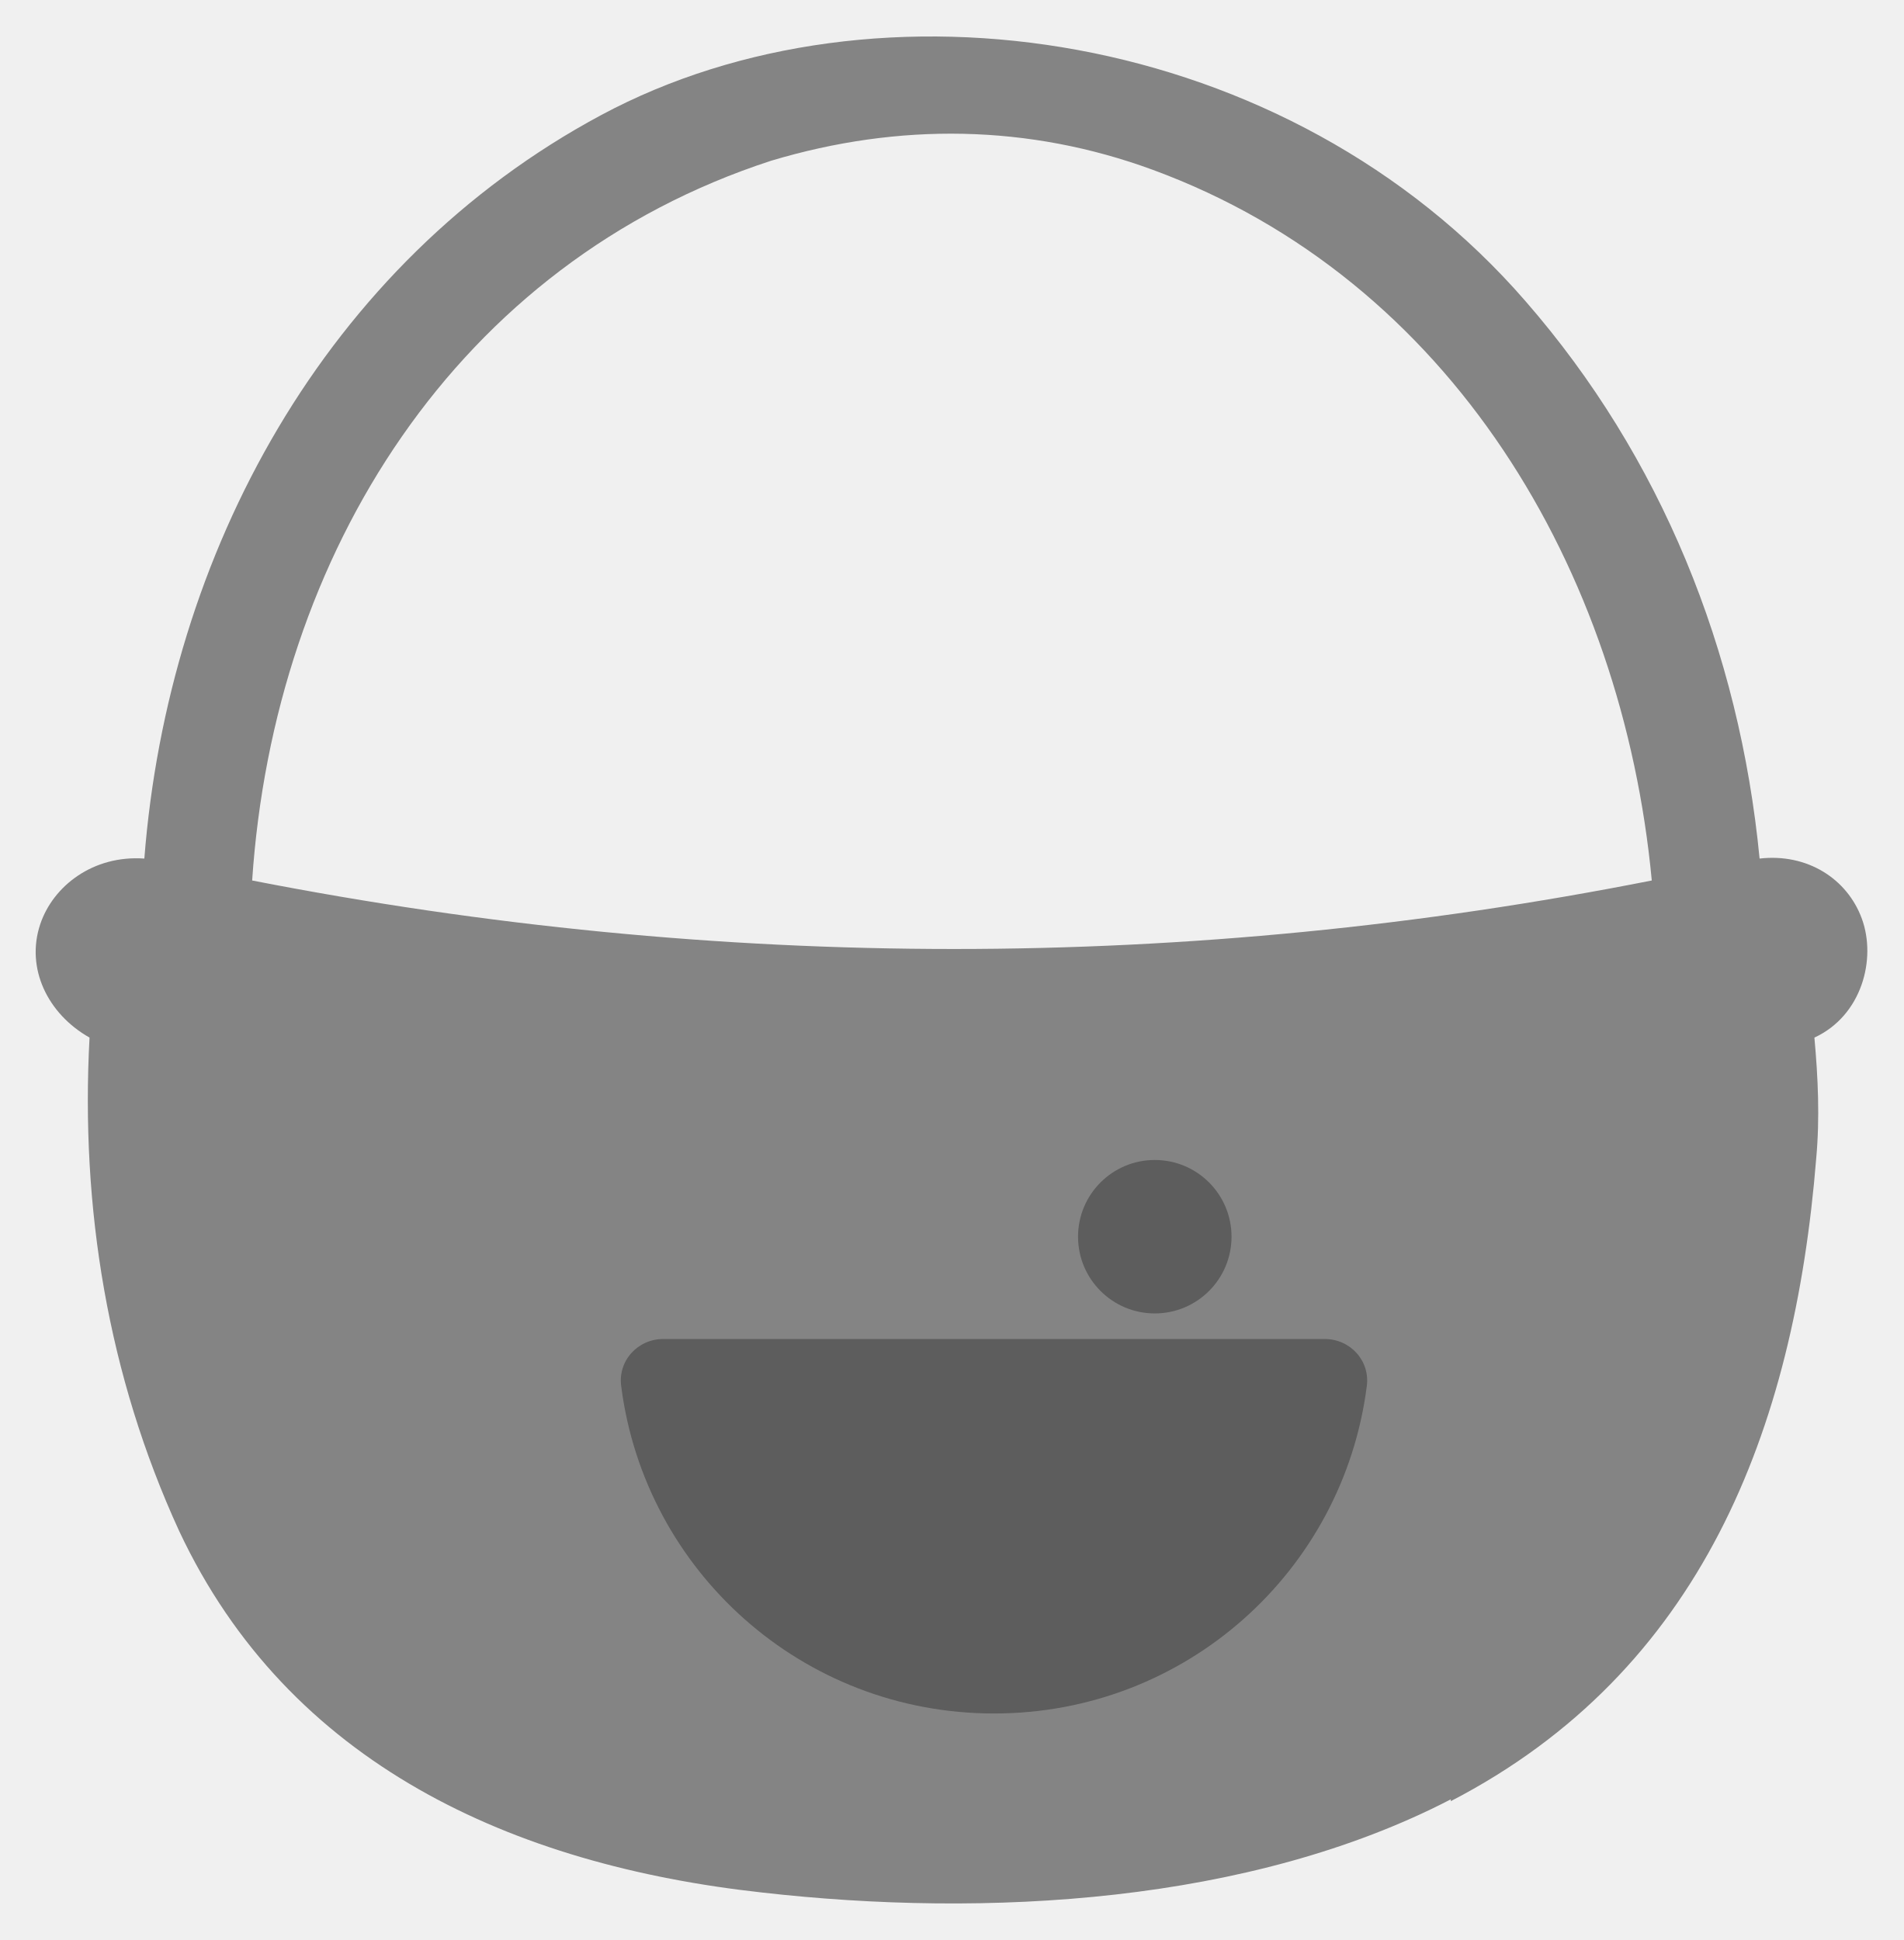
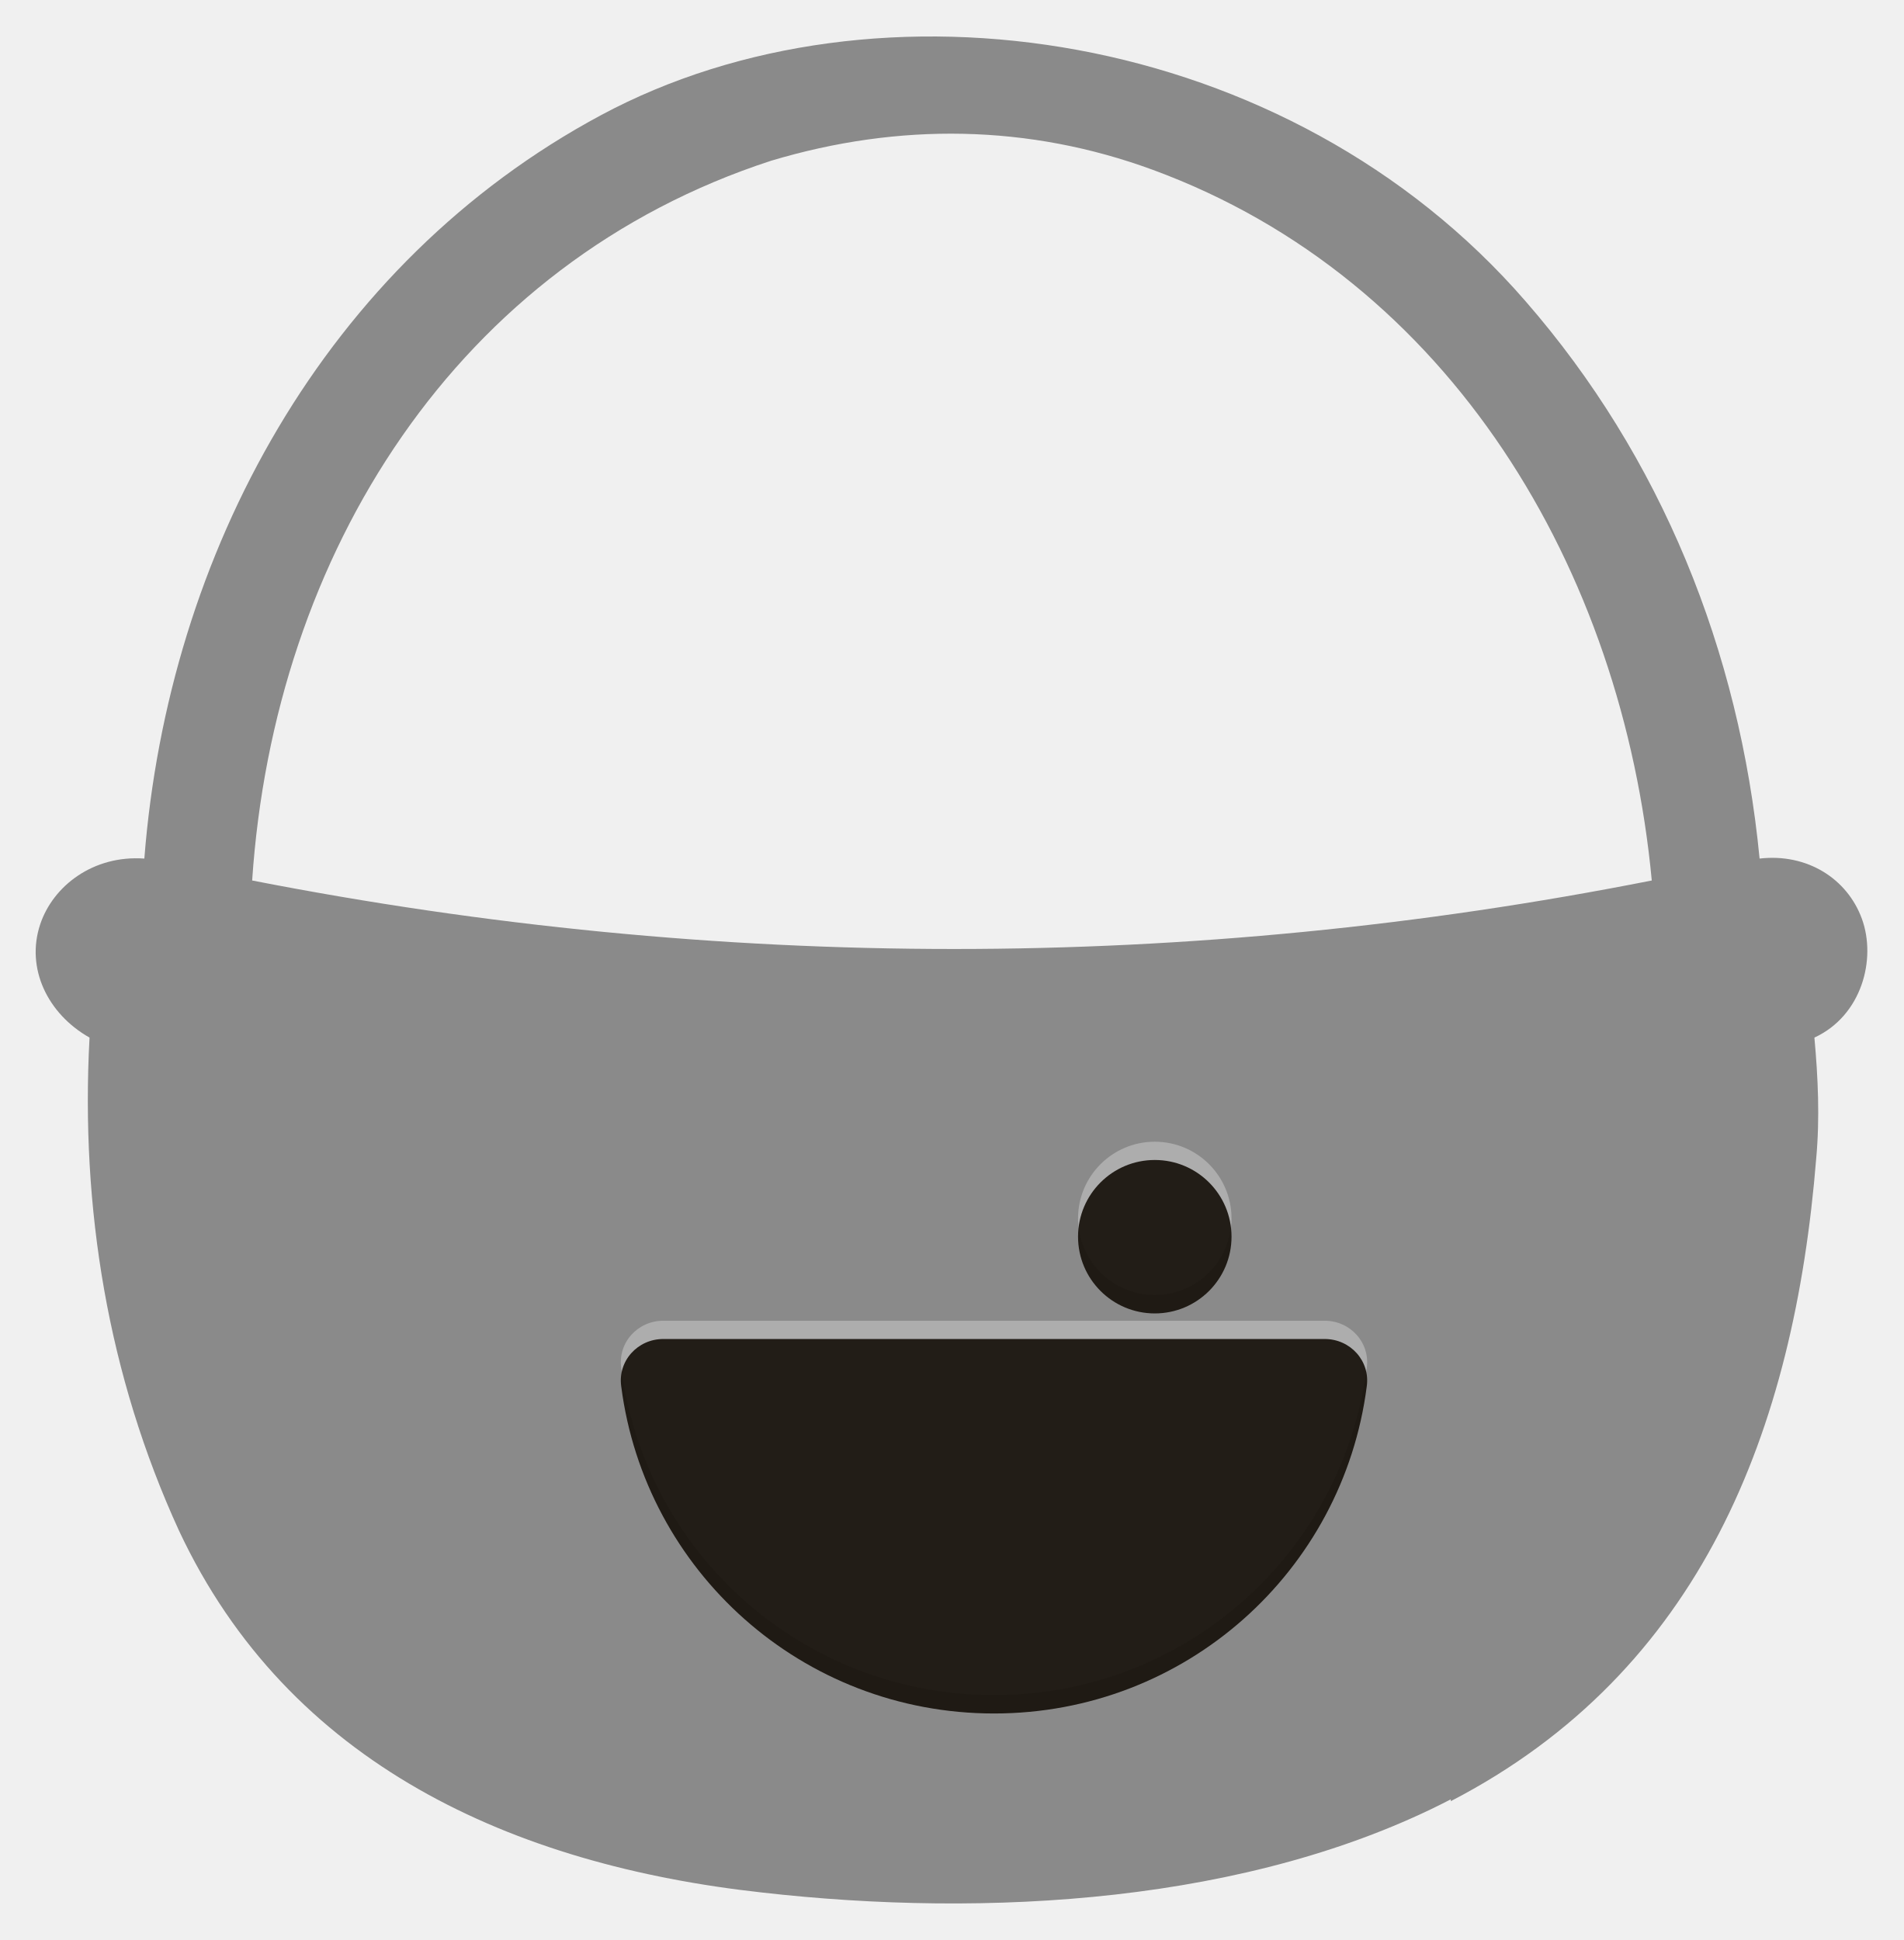
<svg xmlns="http://www.w3.org/2000/svg" xmlns:xlink="http://www.w3.org/1999/xlink" viewBox="464.9 32.8 104.2 106.2">
  <defs>
    <style>
      .st0 {
        fill: #fff;
        font-size: 79.9px;
      }

      .st0, .st1 {
        font-family: SuperBouncer-Regular, 'Super Bouncer';
      }

      .st1 {
        font-size: 47.7px;
      }

      .st2 {
        fill: url(#linear-gradient2);
      }

      .st3 {
        fill: url(#linear-gradient1);
      }

      .st4 {
        mix-blend-mode: multiply;
        opacity: .3;
      }

      .st5 {
        fill: #bf00ed;
      }

      .st6 {
        fill: #199b2e;
      }

      .st7 {
        fill: url(#radial-gradient);
      }

      .st8 {
        fill: url(#linear-gradient);
      }

      .st9 {
        fill: #774c00;
      }

      .st10 {
        isolation: isolate;
      }

      .st11 {
        fill: #00aeef;
      }

      .st12 {
        fill: #4c3612;
      }

      .st13 {
        fill: #848484;
      }

      .st14 {
        fill: url(#radial-gradient1);
      }

      .st15 {
        fill: url(#radial-gradient3);
      }

      .st16 {
        fill: url(#radial-gradient2);
      }

      .st17 {
        fill: none;
        stroke: #d8bb12;
        stroke-miterlimit: 10;
        stroke-width: 4px;
      }

      .st18 {
        fill: #e02b1d;
      }
    </style>
    <linearGradient id="linear-gradient" x1="336.2" y1="355.3" x2="442.9" y2="407.6" gradientUnits="userSpaceOnUse">
      <stop offset="0" stop-color="#848484" />
      <stop offset=".3" stop-color="#dadbdc" />
      <stop offset=".6" stop-color="#848484" />
      <stop offset="1" stop-color="#67696a" />
    </linearGradient>
    <linearGradient id="linear-gradient1" x1="351.1" y1="380.9" x2="417.6" y2="447.4" gradientUnits="userSpaceOnUse">
      <stop offset="0" stop-color="#bababa" />
      <stop offset=".3" stop-color="#fff" />
      <stop offset="1" stop-color="#929394" />
    </linearGradient>
    <linearGradient id="linear-gradient2" x1="368.4" y1="347.8" x2="368.4" y2="333.2" gradientUnits="userSpaceOnUse">
      <stop offset="0" stop-color="#020202" stop-opacity="0" />
      <stop offset="1" stop-color="#000" />
    </linearGradient>
    <radialGradient id="radial-gradient" cx="420.9" cy="329.4" fx="420.9" fy="329.4" r="9.9" gradientUnits="userSpaceOnUse">
      <stop offset="0" stop-color="#fffcdf" />
      <stop offset=".3" stop-color="#d8bb12" />
      <stop offset="1" stop-color="#332d04" />
    </radialGradient>
    <radialGradient id="radial-gradient1" cx="387.6" fx="387.6" xlink:href="#radial-gradient" />
    <radialGradient id="radial-gradient2" cx="354.3" fx="354.3" r="9.9" xlink:href="#radial-gradient" />
    <radialGradient id="radial-gradient3" cx="320.9" fx="320.9" xlink:href="#radial-gradient" />
  </defs>
  <g style="isolation:isolate">
    <g id="UZ4a6q4" data-name="UZ4a6q">
-       <path class="st13" d="M544.3,131.3c-11,5.7-25.4,6.5-37.7,5.1-13.6-1.5-25.9-7-31.9-19.8-3.9-8.5-5.4-17.7-4.9-27-2.3-1.3-3.5-3.8-2.7-6.2.7-2.1,2.9-3.8,5.7-3.6,1.3-16.7,9.9-32.6,25-40.7s37.6-4.8,50.6,10.2c7.4,8.5,11.7,19.1,12.8,30.5,2.6-.3,4.8,1.1,5.6,3.3s0,5.3-2.6,6.5c.2,2.2.3,4.4.1,6.6-1.2,14.9-6.3,28.1-20,35.2ZM478.7,81c25.6,5,51.3,5,76.6,0-1.6-17-11-32.9-27.3-38.9-6.8-2.5-13.9-2.6-20.9-.5-17.2,5.6-27.2,21.5-28.4,39.4Z" />
+       <path fill="#8a8a8a" d="M544.3,131.3c-11,5.7-25.4,6.5-37.7,5.1-13.6-1.5-25.9-7-31.9-19.8-3.9-8.5-5.4-17.7-4.9-27-2.3-1.3-3.5-3.8-2.7-6.2.7-2.1,2.9-3.8,5.7-3.6,1.3-16.7,9.9-32.6,25-40.7s37.6-4.8,50.6,10.2c7.4,8.5,11.7,19.1,12.8,30.5,2.6-.3,4.8,1.1,5.6,3.3s0,5.3-2.6,6.5c.2,2.2.3,4.4.1,6.6-1.2,14.9-6.3,28.1-20,35.2ZM478.7,81c25.6,5,51.3,5,76.6,0-1.6-17-11-32.9-27.3-38.9-6.8-2.5-13.9-2.6-20.9-.5-17.2,5.6-27.2,21.5-28.4,39.4Z" />
    </g>
-     <g class="st4">
-       <path d="M537.3,106.1h-36.1c-1.4,0-2.5,1.2-2.3,2.6,1.3,10.1,9.9,17.9,20.4,17.9s19.1-7.8,20.4-17.9c.2-1.4-.9-2.6-2.3-2.6Z" />
-       <circle cx="528.1" cy="100.5" r="4.2" />
+     <g fill="#ffffff" opacity="0.30" transform="translate(0 -1)">
+       <g>
+         <path d="M537.3,106.1h-36.1c-1.4,0-2.5,1.2-2.3,2.6,1.3,10.1,9.9,17.9,20.4,17.9s19.1-7.8,20.4-17.9c.2-1.4-.9-2.6-2.3-2.6Z" />
+         <circle cx="528.1" cy="100.5" r="4.2" />
+       </g>
+     </g>
+     <g fill="#16100a" opacity="0.92">
+       <g>
+         <path d="M537.3,106.1h-36.1c-1.4,0-2.5,1.2-2.3,2.6,1.3,10.1,9.9,17.9,20.4,17.9s19.1-7.8,20.4-17.9c.2-1.4-.9-2.6-2.3-2.6Z" />
+         <circle cx="528.1" cy="100.5" r="4.2" />
+       </g>
    </g>
  </g>
</svg>
